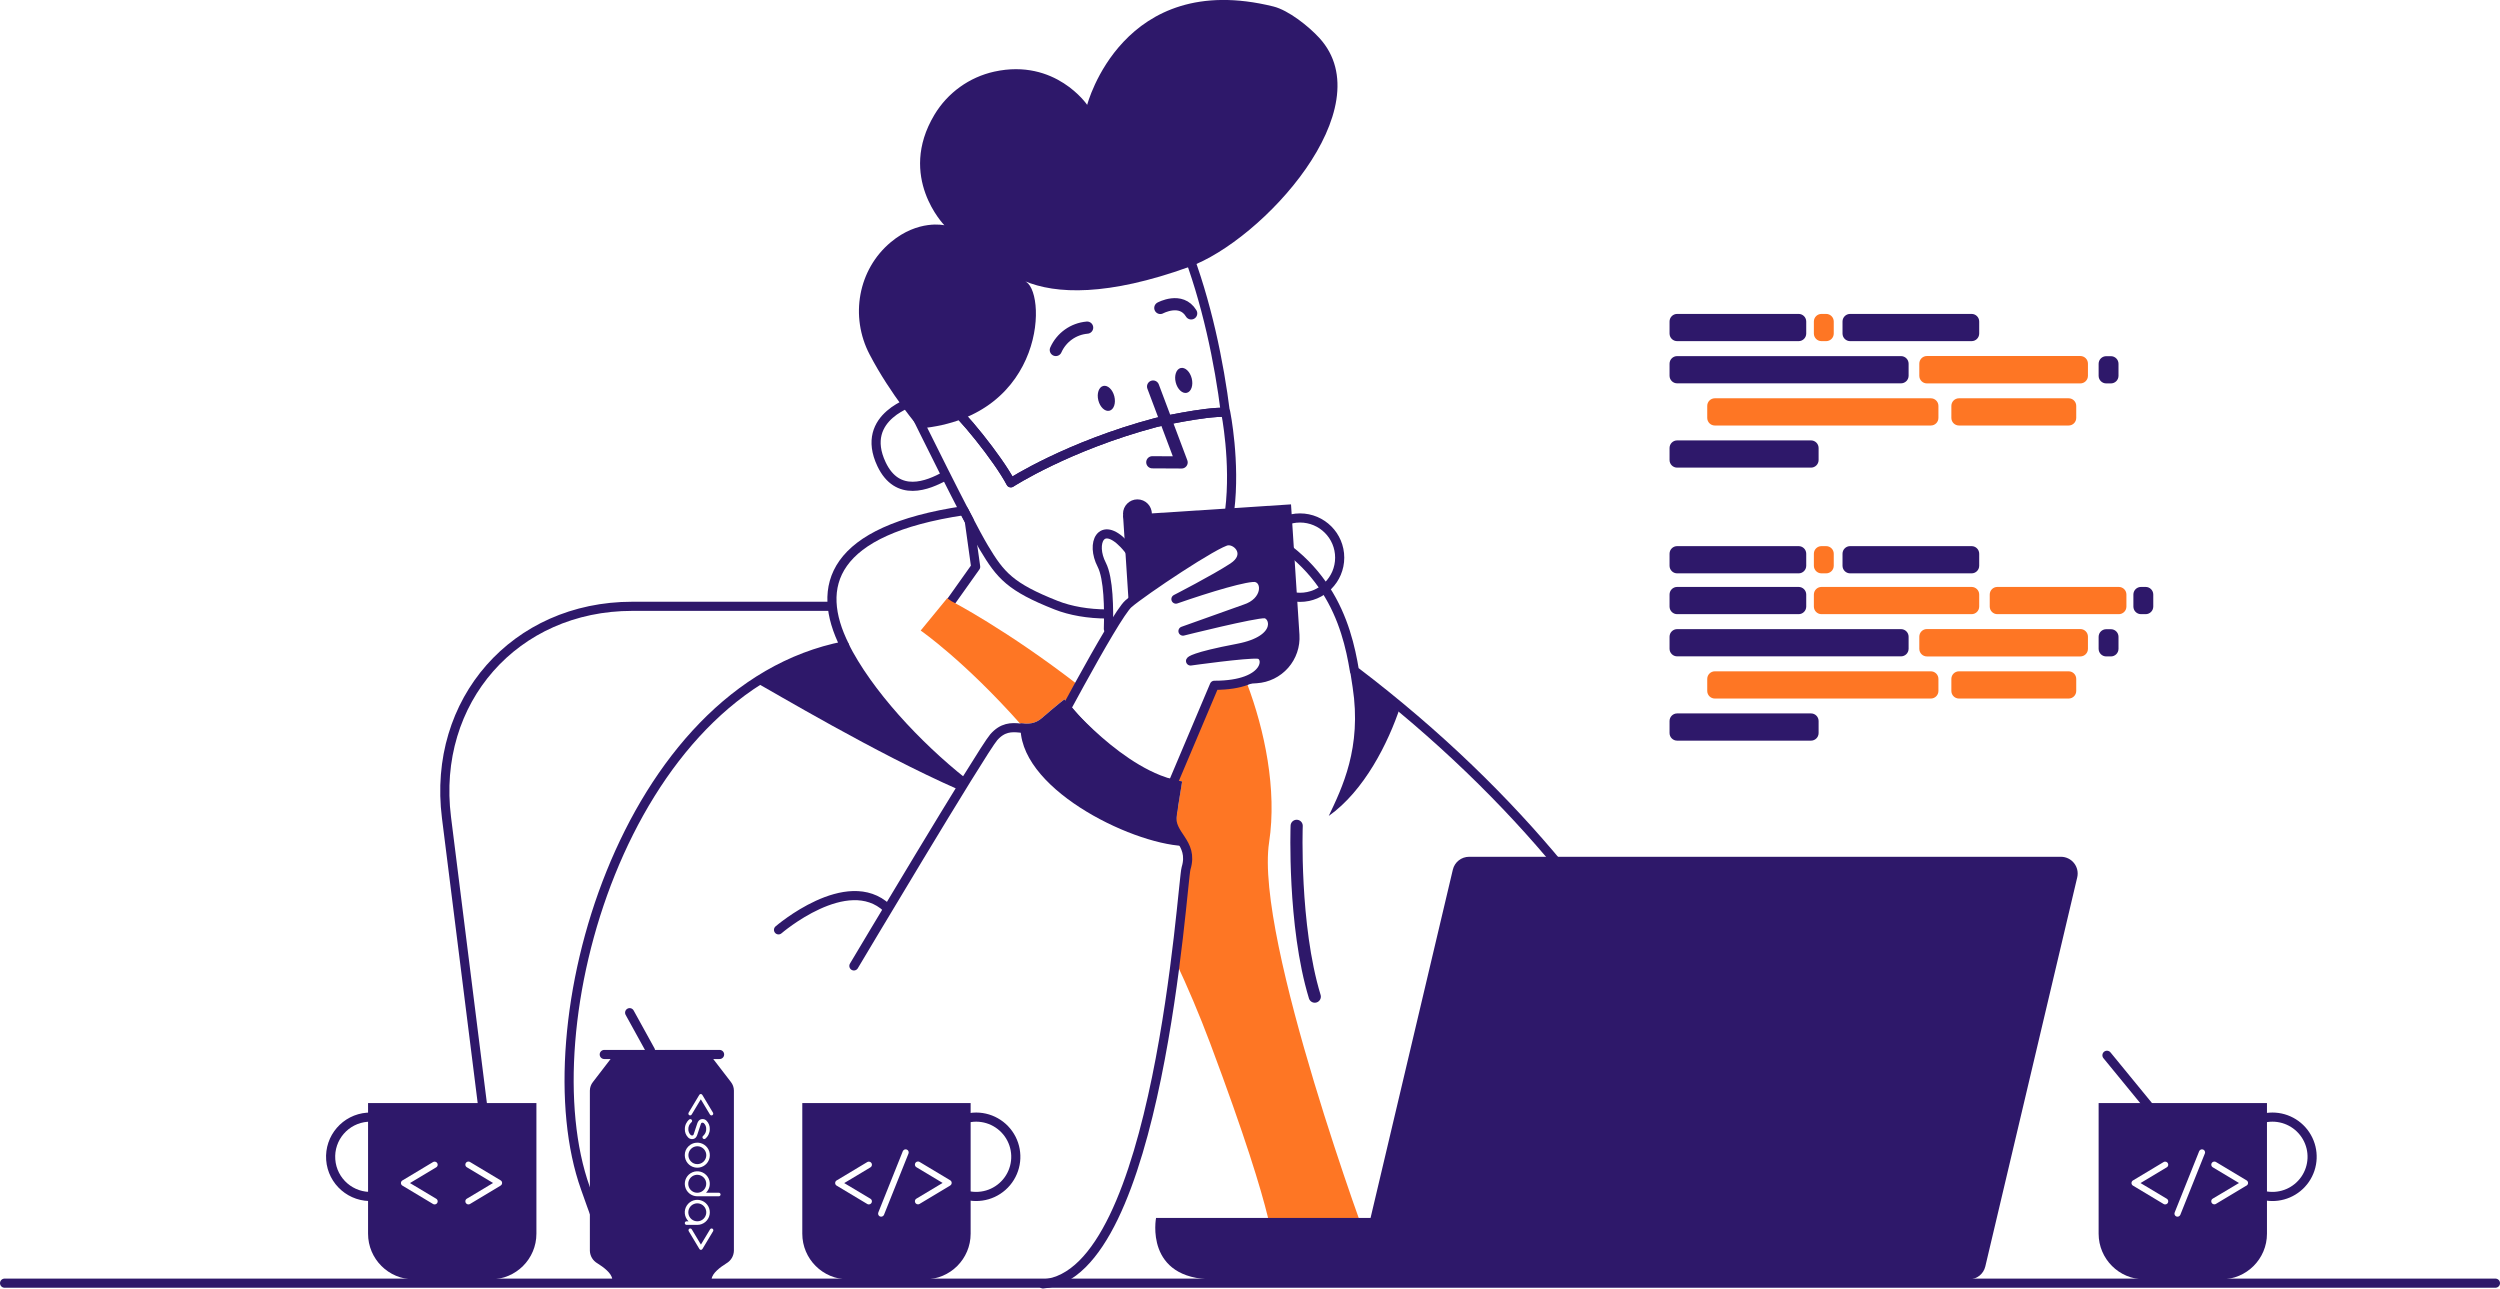
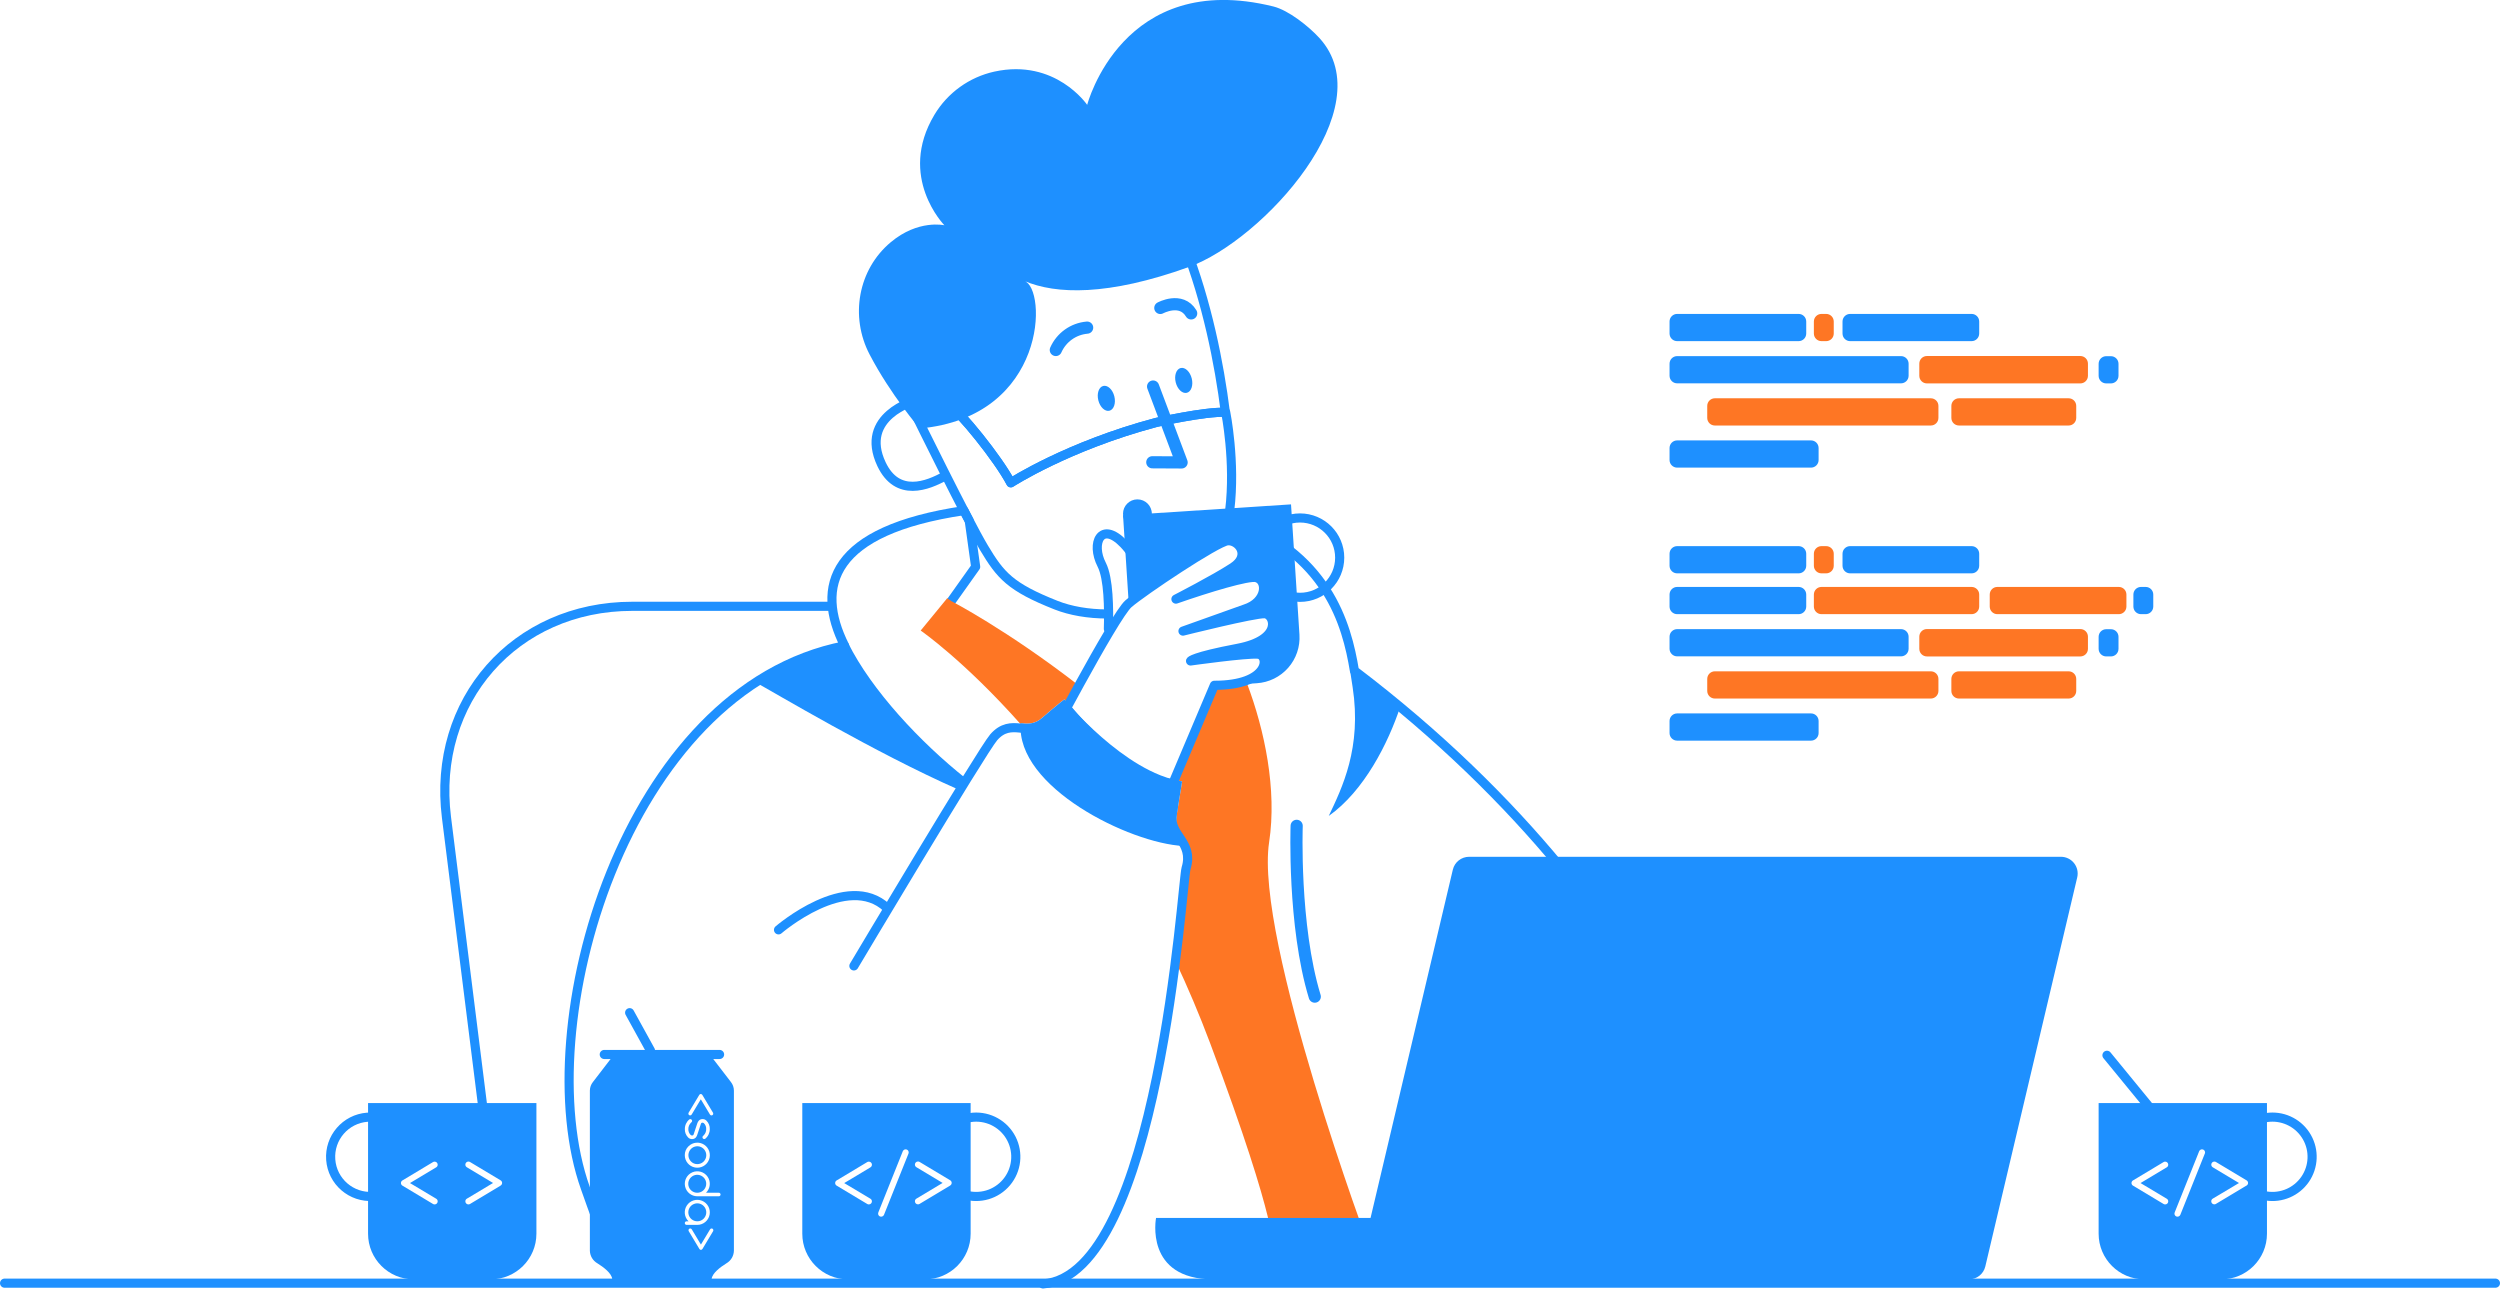
<svg xmlns="http://www.w3.org/2000/svg" viewBox="0 0 1642.48 846.52">
  <defs>
-     <style>.cls-1,.cls-3{fill:none;stroke:#2e186a;stroke-linecap:round;stroke-linejoin:round;}.cls-1{stroke-width:6px;}.cls-2{fill:#fe7624;}.cls-3{stroke-width:8px;}.cls-4{fill:#2e186a;}</style>
+     <style>.cls-1,.cls-3{fill:none;stroke:#1e90ff;stroke-linecap:round;stroke-linejoin:round;}.cls-1{stroke-width:6px;}.cls-2{fill:#fe7624;}.cls-3{stroke-width:8px;}.cls-4{fill:#1e90ff;}</style>
  </defs>
  <g id="Layer_2" data-name="Layer 2">
    <g id="outline">
      <g id="developer">
        <path id="chair" class="cls-1" d="M317.73,731.65l-24.4-194.59c-9.61-76.61,45-138.72,122.06-138.72H544.24" />
        <g id="body">
          <path id="hoodie" class="cls-1" d="M625,394.92l16-22.53-4.21-30.25c-1.13-2.14-2.29-4.37-3.48-6.67-87.37,13-98,49.61-78.38,88.82C410,452.59,346.9,675.05,384.6,780.6c10.74,30,19.36,60,51.27,60.34" />
          <g id="tshirt">
            <path class="cls-2" d="M670.57,475.79c0-.19,0-.38,0-.57,4.74.46,9.34.49,13.78-3.35,11-9.53,14.9-12.39,14.9-12.39s1,1.2,2.77,3.23c2.17-4,4.43-8.15,6.74-12.35C661.27,413.58,625,394.92,625,394.92L622.32,393l-17.44,21.27S633.26,433.83,670.57,475.79Z" />
            <path class="cls-2" d="M900.13,821.06s-76-204.39-66.33-267.73c5.27-34.55-3-73.73-14.42-104l-21.77,1.41-26.06,61.62c1.7.42,3.4.77,5.1,1,0,0-1,6.47-3.46,21.34-1.65,9.91,1.18,11,3.42,17.88,2.89,4.63,5.11,9.83,2.67,17.87-.8,2.63-2.7,27.4-7,61,8,17,15.64,34.94,22.8,54,46.08,122.92,41.29,136.33,41.29,136.33Z" />
          </g>
          <path id="hoodie-2" data-name="hoodie" class="cls-1" d="M1157.5,839.33c-5.47-36-44.48-229.23-267.66-398.72-5-30.28-17.65-77.94-82.66-100.22" />
          <path id="string" class="cls-3" d="M851.9,542.57s-2.4,65.28,11.89,112.21" />
          <path id="stripe" class="cls-4" d="M886.88,439.86c.71,4.26,1.26,8.18,1.79,11.62,6.14,39.82-7,66.26-15.69,84.59,23.33-16.5,39.06-47.88,47-71.81C910.39,456.58,897.3,447.62,886.88,439.86Z" />
          <path id="stripe_II" data-name="stripe II" class="cls-4" d="M557.24,422.52c-16.32,3.33-43.14,11.46-62.47,24.83,13.5,7.36,80.36,47.4,135,71.42.43-.25,3.43-5.25,4.93-7.2C604.46,487.59,572.65,453.41,557.24,422.52Z" />
        </g>
        <g id="head">
          <path id="ear" class="cls-1" d="M601.25,263.25S564.14,273.31,579.16,305c10.44,22,30.26,14.18,42.08,7.51" />
          <path id="face" class="cls-1" d="M611.15,269.27l11.66-3.91c7.69,4.65,33.09,36.21,41.28,51.85,0,0,37.29-24.19,95.5-39.66,0,0,31.69-7.24,45.47-6.66-4-32-12.18-72.88-26.58-109.43-21.42-54.33-87.7-33.25-97.32-30-103.37,35.17-70.11,137.58-70.11,137.58Z" />
          <path id="beard" class="cls-1" d="M727.49,403.37c-12.44,0-24.27-2.07-33.58-5.75-30.2-11.93-36.62-19.62-47.46-37.76s-44.81-87.39-44.81-87.39l21.17-7.11c7.69,4.65,33.09,36.21,41.28,51.85,0,0,37.29-24.19,95.5-39.66,0,0,32-7.32,45.69-6.66,0,0,6.54,32.54,2.62,64.44" />
          <path id="hair" class="cls-4" d="M604.24,281.52s-19.12-22.17-32.93-48.66c-13-24.9-7.61-55.75,13.94-73.75C603.29,144,620.46,148,620.46,148s-31.06-31.64-6.57-72.57a61.32,61.32,0,0,1,39.38-28.38c40.2-8.81,61,21.85,61,21.85s23.1-89.19,122.31-64.65c10,2.48,23.23,13.06,30.2,20.66C909,71,829.46,158,781.07,175.42c-53.13,19.12-87.3,18.07-108.18,9.13C687.9,189.12,688.45,273.79,604.24,281.52Z" />
          <polyline id="nose" class="cls-3" points="757.57 253.95 776.31 303.81 757.05 303.71" />
          <circle id="mouth" class="cls-4" cx="747.28" cy="337.55" r="9.47" />
          <ellipse id="eye_II" data-name="eye II" class="cls-4" cx="777.71" cy="249.86" rx="5.42" ry="8.39" transform="translate(-37.39 196.21) rotate(-14.04)" />
          <ellipse id="eye" class="cls-4" cx="726.86" cy="261.64" rx="5.42" ry="8.39" transform="translate(-41.77 184.22) rotate(-14.04)" />
          <path id="brow_II" data-name="brow II" class="cls-3" d="M693.66,229.94a24.85,24.85,0,0,1,20.58-14.69" />
          <path id="brow" class="cls-3" d="M762.32,202.32s13.64-7.43,20.27,3.58" />
        </g>
        <path id="laptop" class="cls-4" d="M1354,562.9H965.2a11,11,0,0,0-10.7,8.47L900.44,800.19H759.51s-7.81,40.34,37.73,40.34h496.39a11,11,0,0,0,10.7-8.47l60.39-255.63A11,11,0,0,0,1354,562.9Z" />
        <g id="code_lines" data-name="code lines">
          <rect class="cls-2" x="1191.7" y="206.24" width="13.06" height="17.89" rx="5" />
          <rect class="cls-4" x="1096.88" y="206.24" width="89.8" height="17.89" rx="5" />
          <rect class="cls-4" x="1096.88" y="289.34" width="97.93" height="17.89" rx="5" />
          <rect class="cls-2" x="1121.64" y="261.67" width="151.89" height="17.89" rx="5" />
          <rect class="cls-2" x="1282.03" y="261.67" width="82.04" height="17.89" rx="5" />
          <rect class="cls-4" x="1378.78" y="234.01" width="13.06" height="17.89" rx="5" />
          <rect class="cls-4" x="1096.88" y="233.96" width="157.06" height="17.89" rx="5" />
          <rect class="cls-4" x="1210.52" y="206.24" width="89.8" height="17.89" rx="5" />
          <rect class="cls-2" x="1260.97" y="233.9" width="110.79" height="18" rx="5" />
        </g>
        <g id="code_lines-2" data-name="code lines">
          <rect class="cls-4" x="1096.88" y="385.61" width="89.8" height="17.89" rx="5" />
          <rect class="cls-4" x="1096.88" y="468.71" width="97.93" height="17.89" rx="5" />
          <rect class="cls-2" x="1121.64" y="441.05" width="151.89" height="17.89" rx="5" />
          <rect class="cls-2" x="1282.03" y="441.05" width="82.04" height="17.89" rx="5" />
          <rect class="cls-4" x="1378.78" y="413.38" width="13.06" height="17.89" rx="5" />
          <rect class="cls-4" x="1401.62" y="385.61" width="13.06" height="17.89" rx="5" />
          <rect class="cls-4" x="1096.88" y="413.33" width="157.06" height="17.89" rx="5" />
          <rect class="cls-2" x="1191.7" y="385.61" width="108.62" height="17.89" rx="5" />
          <rect class="cls-2" x="1307.24" y="385.61" width="89.8" height="17.89" rx="5" />
          <rect class="cls-2" x="1191.7" y="358.8" width="13.06" height="17.89" rx="5" />
          <rect class="cls-4" x="1096.88" y="358.8" width="89.8" height="17.89" rx="5" />
          <rect class="cls-4" x="1210.52" y="358.8" width="89.8" height="17.89" rx="5" />
          <rect class="cls-2" x="1260.97" y="413.28" width="110.79" height="18" rx="5" />
        </g>
        <g id="mug">
          <path id="handle" class="cls-1" d="M1484.34,735.41a26.47,26.47,0,0,1,6.76-1.41,26.07,26.07,0,1,1-2.15,51.76" />
          <line id="spoon" class="cls-1" x1="1421.52" y1="738.81" x2="1384.25" y2="693.31" />
          <path id="mug-2" data-name="mug" class="cls-4" d="M1378.78,724.71v85.81a30,30,0,0,0,30,30h50.6a30,30,0,0,0,30-30V724.71Zm44.74,62.83a2,2,0,0,1,1,1.76,2,2,0,0,1-2,2,2,2,0,0,1-1-.25l-20-12a2,2,0,0,1,0-3.62l20-12a2,2,0,0,1,1-.25,2,2,0,0,1,2,2,2,2,0,0,1-1,1.76l-17.21,10.32Zm25-29.58-16.1,40.25a2.09,2.09,0,0,1-.4.55,2,2,0,0,1-1.43.6,2,2,0,0,1-2-2,2,2,0,0,1,.18-.85l16.1-40.25a2.08,2.08,0,0,1,.43-.58,1.89,1.89,0,0,1,1.41-.58,2,2,0,0,1,2,2A2.11,2.11,0,0,1,1448.52,758ZM1475.77,779l-20,12a2,2,0,0,1-1,.25,2,2,0,0,1-2-2,2,2,0,0,1,1-1.76L1471,777.23l-17.21-10.32a2,2,0,0,1-1-1.76,2,2,0,0,1,.59-1.42,2,2,0,0,1,1.43-.59,2,2,0,0,1,1,.25l20,12a2,2,0,0,1,0,3.62Z" />
        </g>
        <g id="tea">
          <path id="handle-2" data-name="handle" class="cls-1" d="M245.2,786a26.07,26.07,0,1,1-3.83-52,25.69,25.69,0,0,1,4.73.08" />
          <path id="ug" class="cls-4" d="M241.81,724.71v85.81a30,30,0,0,0,30,30h50.61a30,30,0,0,0,30-30V724.71Zm44.75,62.83a2,2,0,0,1,1,1.76,2,2,0,0,1-2,2,2,2,0,0,1-1-.25l-20-12a2,2,0,0,1,0-3.62l20-12a2,2,0,0,1,1-.25,2,2,0,0,1,2,2,2,2,0,0,1-1,1.76l-17.21,10.32Zm42.18-8.5-20,12a2,2,0,0,1-1,.25,1.91,1.91,0,0,1-1.42-.59,1.93,1.93,0,0,1-.59-1.42,2,2,0,0,1,1-1.76l17.21-10.31-17.21-10.32a2,2,0,0,1-1-1.76,2,2,0,0,1,2-2,2,2,0,0,1,1,.25l20,12a2,2,0,0,1,0,3.62Z" />
        </g>
        <g id="soda">
          <line id="line" class="cls-1" x1="427.34" y1="690.13" x2="413.67" y2="665.32" />
          <line id="line-2" data-name="line" class="cls-1" x1="396.99" y1="692.78" x2="472.76" y2="692.78" />
          <g id="can">
            <path class="cls-4" d="M462.27,773.58a5.9,5.9,0,1,0,1.71,4.15A5.69,5.69,0,0,0,462.27,773.58Z" />
            <path class="cls-4" d="M458.11,764.82A5.87,5.87,0,1,0,454,763.1,5.65,5.65,0,0,0,458.11,764.82Z" />
            <path class="cls-4" d="M462.27,800.67a5.9,5.9,0,1,0-4.16,1.71A5.68,5.68,0,0,0,462.27,800.67Z" />
            <path class="cls-4" d="M480.21,710.88l-13.29-17.29H402.83l-13.29,17.29a9.15,9.15,0,0,0-2,5.61V821.75A9.84,9.84,0,0,0,392.5,830c4.11,2.56,9.35,6.52,9.72,10.31h65.31c.36-3.79,5.6-7.75,9.71-10.31a9.84,9.84,0,0,0,4.93-8.27V716.49A9.2,9.2,0,0,0,480.21,710.88Zm-27.82,20.19,7-11.68a1.21,1.21,0,0,1,1-.65,1.23,1.23,0,0,1,1.06.65l7,11.68a1.15,1.15,0,0,1,.15.59,1.11,1.11,0,0,1-.34.82,1.14,1.14,0,0,1-.83.35,1.19,1.19,0,0,1-1-.6l-6-10-6,10a1.2,1.2,0,0,1-1,.6,1.14,1.14,0,0,1-.83-.35,1.12,1.12,0,0,1-.35-.82A1.15,1.15,0,0,1,452.39,731.07Zm.46,4.4a1.12,1.12,0,0,1,.69-.22,1.14,1.14,0,0,1,.83.35,1.12,1.12,0,0,1,.34.83,1,1,0,0,1-.31.77l-.44.43a5.67,5.67,0,0,0-1.72,4.15,5.12,5.12,0,0,0,1.53,3.89,1.55,1.55,0,0,0,1,.35,1,1,0,0,0,.94-.72l2.39-7.22a5.14,5.14,0,0,1,1.05-1.86,3.32,3.32,0,0,1,2.48-1,3.5,3.5,0,0,1,2.54,1.08,7.41,7.41,0,0,1,2.15,5.52,8.14,8.14,0,0,1-2.95,6.31.94.94,0,0,1-.69.22,1.16,1.16,0,0,1-1.17-1.17,1,1,0,0,1,.31-.78l.44-.43a5.66,5.66,0,0,0,1.71-4.15,5.11,5.11,0,0,0-1.52-3.89,1.57,1.57,0,0,0-1-.35,1,1,0,0,0-.94.72l-2.4,7.22a5.15,5.15,0,0,1-1,1.86,3.32,3.32,0,0,1-2.48,1,3.5,3.5,0,0,1-2.54-1.08,7.41,7.41,0,0,1-2.15-5.52A8.13,8.13,0,0,1,452.85,735.47Zm-.55,17.67a8.23,8.23,0,1,1-2.4,5.81A7.91,7.91,0,0,1,452.3,753.14Zm-2.06,51.25a1.18,1.18,0,0,1,.83-2h1.29a8.23,8.23,0,1,1,5.75,2.35h-7A1.13,1.13,0,0,1,450.24,804.39Zm18.29,4.45-7,11.68a1.23,1.23,0,0,1-1.06.65,1.21,1.21,0,0,1-1-.65l-7-11.68a1.15,1.15,0,0,1-.15-.59,1.12,1.12,0,0,1,.35-.82,1.1,1.1,0,0,1,.83-.35,1.2,1.2,0,0,1,1,.6l6,10,6-10a1.19,1.19,0,0,1,1-.6,1.18,1.18,0,0,1,1.17,1.17A1.15,1.15,0,0,1,468.53,808.84Zm4.53-23.23a1.13,1.13,0,0,1-.83.34H458.11a8.21,8.21,0,1,1,5.82-2.41l-.06.06h8.36a1.14,1.14,0,0,1,.83.35,1.13,1.13,0,0,1,.35.83A1.16,1.16,0,0,1,473.06,785.61Z" />
          </g>
        </g>
        <g id="hand">
          <path id="thumb" class="cls-1" d="M728.2,413.19c.41-12.93.21-33.28-4.38-42.17-7.29-14.11-.49-29.17,14.42-13.76,8.5,8.78,12.67,20.43,14.69,28.82" />
          <circle class="cls-1" cx="854.1" cy="366.37" r="26.07" />
          <path id="sleeve" class="cls-1" d="M685.24,843.52c76.2-5.69,91.36-264.23,94-273.06,5.29-17.44-11.32-21.53-9.14-35.34s.49-20,.49-20c-35.77-5.82-70.51-50.8-70.51-50.8s-3.6,2.63-13.85,11.39-21.69-4.7-33.39,8.72C645.12,493.38,561,634.6,561,634.6" />
          <path id="welt" class="cls-4" d="M773.19,534.71c2.48-14.87,3.46-21.34,3.46-21.34-38.09-5.86-77.37-53.89-77.37-53.89s-3.88,2.86-14.9,12.39c-4.44,3.84-9,3.81-13.78,3.35-3.37,41.71,71.45,78.84,106.89,80.59C775.23,545.79,771.32,546,773.19,534.71Z" />
          <path id="line-3" data-name="line" class="cls-1" d="M511.48,610.91s45.1-38.92,71.28-14.4" />
          <path id="hand-2" data-name="hand" class="cls-1" d="M684.44,495.72,760,539.65l37.82-89.42c36.49.06,36.33-19.76,28.69-20.44s-44.33,4.47-44.33,4.47,1.19-2.67,31-8.33,24.21-22.27,17.8-22.72-53.78,11.42-53.78,11.42l40.7-14.53c14.49-4.6,15-18.64,7.43-20.62-5-1.31-31.66,6.75-52.76,14.13,0,0,25.36-13,37.39-20.86s3.62-18.11-3.41-17.47-55.87,33.3-65.17,41.39S684.44,495.72,684.44,495.72Z" />
        </g>
        <g id="coffe">
          <path id="handle-3" data-name="handle" class="cls-1" d="M635.24,734.65a27.18,27.18,0,0,1,4.18-.65,26.07,26.07,0,1,1-5.77,50.92" />
          <path id="mug-3" data-name="mug" class="cls-4" d="M527.1,724.71v85.81a30,30,0,0,0,30,30h50.6a30,30,0,0,0,30-30V724.71Zm44.74,62.83a2,2,0,0,1,1,1.76,2,2,0,0,1-2,2,2,2,0,0,1-1-.25l-20-12a2,2,0,0,1,0-3.62l20-12a2,2,0,0,1,1-.25,2,2,0,0,1,1.42.59,1.91,1.91,0,0,1,.59,1.42,2,2,0,0,1-1,1.76l-17.21,10.32Zm25-29.58-16.1,40.25a2.13,2.13,0,0,1-.41.55,2,2,0,0,1-1.43.6,2,2,0,0,1-2-2,2.19,2.19,0,0,1,.17-.85l16.1-40.25a2.29,2.29,0,0,1,.43-.58,1.92,1.92,0,0,1,1.41-.58,2,2,0,0,1,2,2A2.27,2.27,0,0,1,596.85,758ZM624.09,779l-20,12a2,2,0,0,1-1,.25,2,2,0,0,1-2-2,2,2,0,0,1,1-1.76l17.2-10.31-17.2-10.32a2,2,0,0,1-1-1.76,1.91,1.91,0,0,1,.59-1.42,2,2,0,0,1,1.42-.59,2,2,0,0,1,1,.25l20,12a2,2,0,0,1,0,3.62Z" />
        </g>
        <line id="line-4" data-name="line" class="cls-1" x1="3" y1="843.03" x2="1639.48" y2="843.03" />
        <path class="cls-4" d="M853.73,417l-5.54-85.63-110.37,7.15,3.75,57.94c9.81-8.39,58-40.57,64.95-41.2s15.44,9.62,3.41,17.47-37.39,20.86-37.39,20.86c21.1-7.38,47.79-15.44,52.76-14.13,7.58,2,7.06,16-7.43,20.62l-40.7,14.53s47.37-11.87,53.78-11.42,12,17.06-17.8,22.72-31,8.33-31,8.33,36.7-5.16,44.33-4.47,7.8,20.5-28.69,20.44l-.21.49,28.12-1.82A30,30,0,0,0,853.73,417Z" />
      </g>
    </g>
  </g>
</svg>
